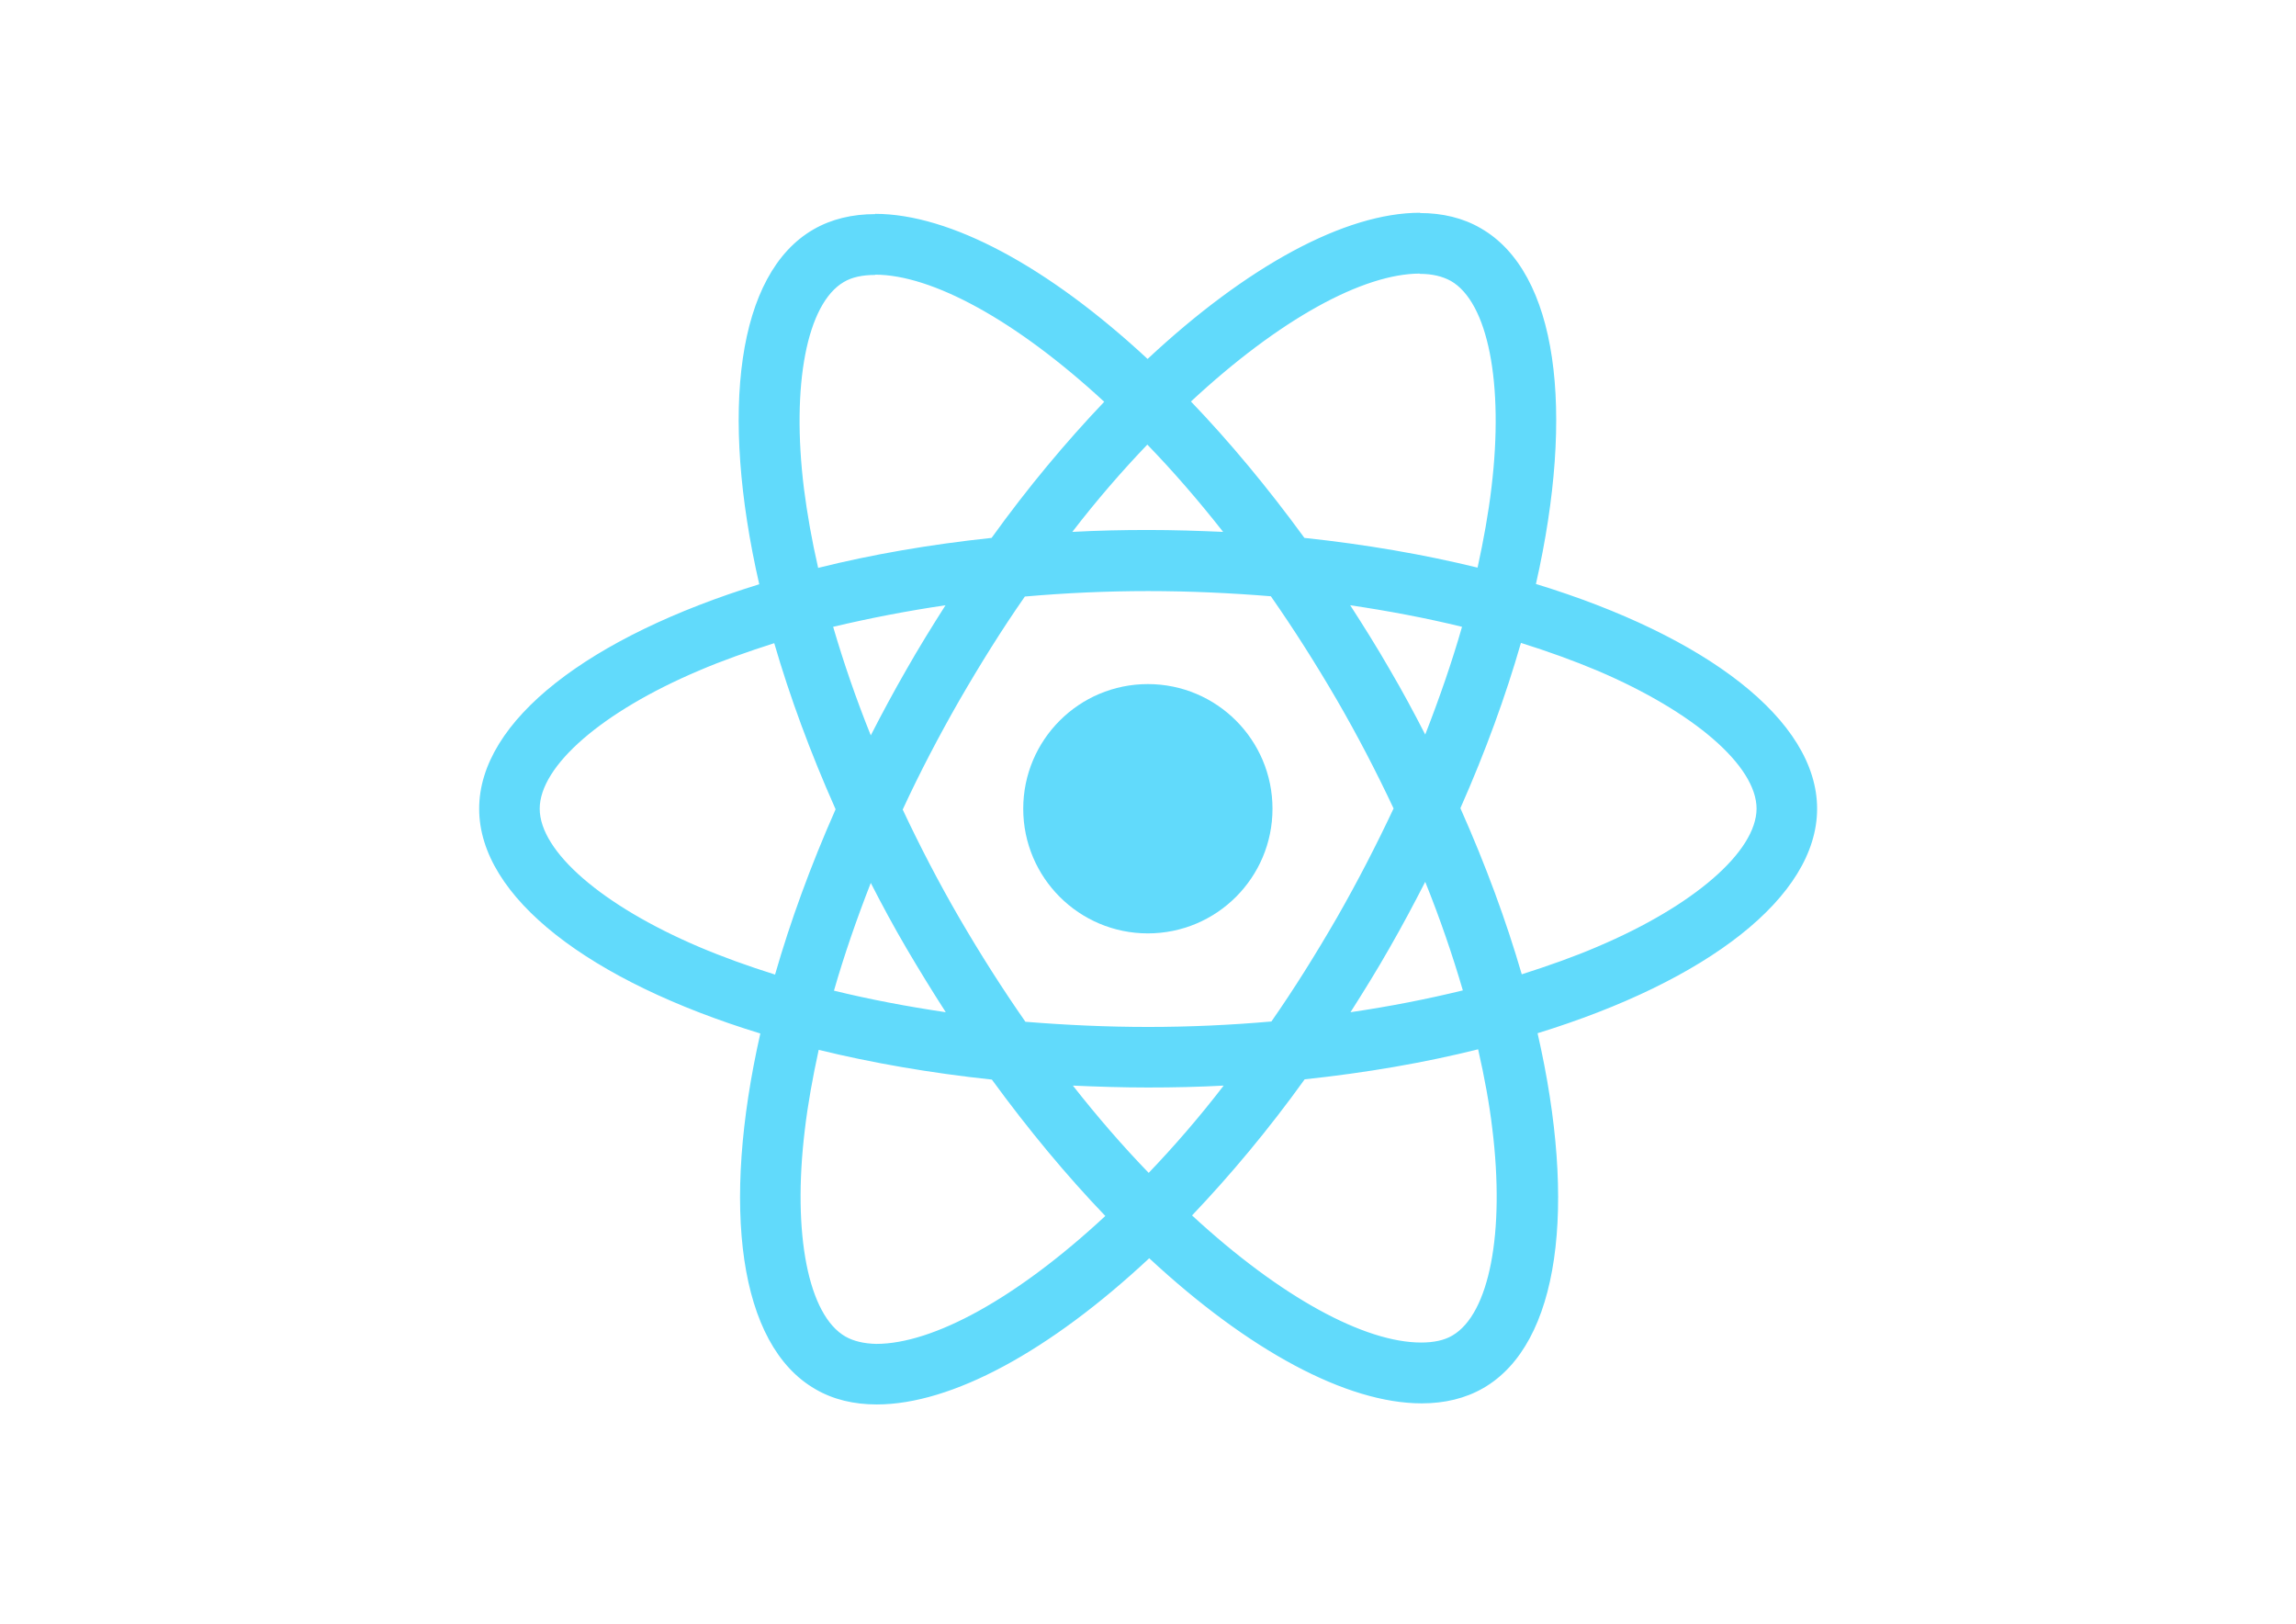
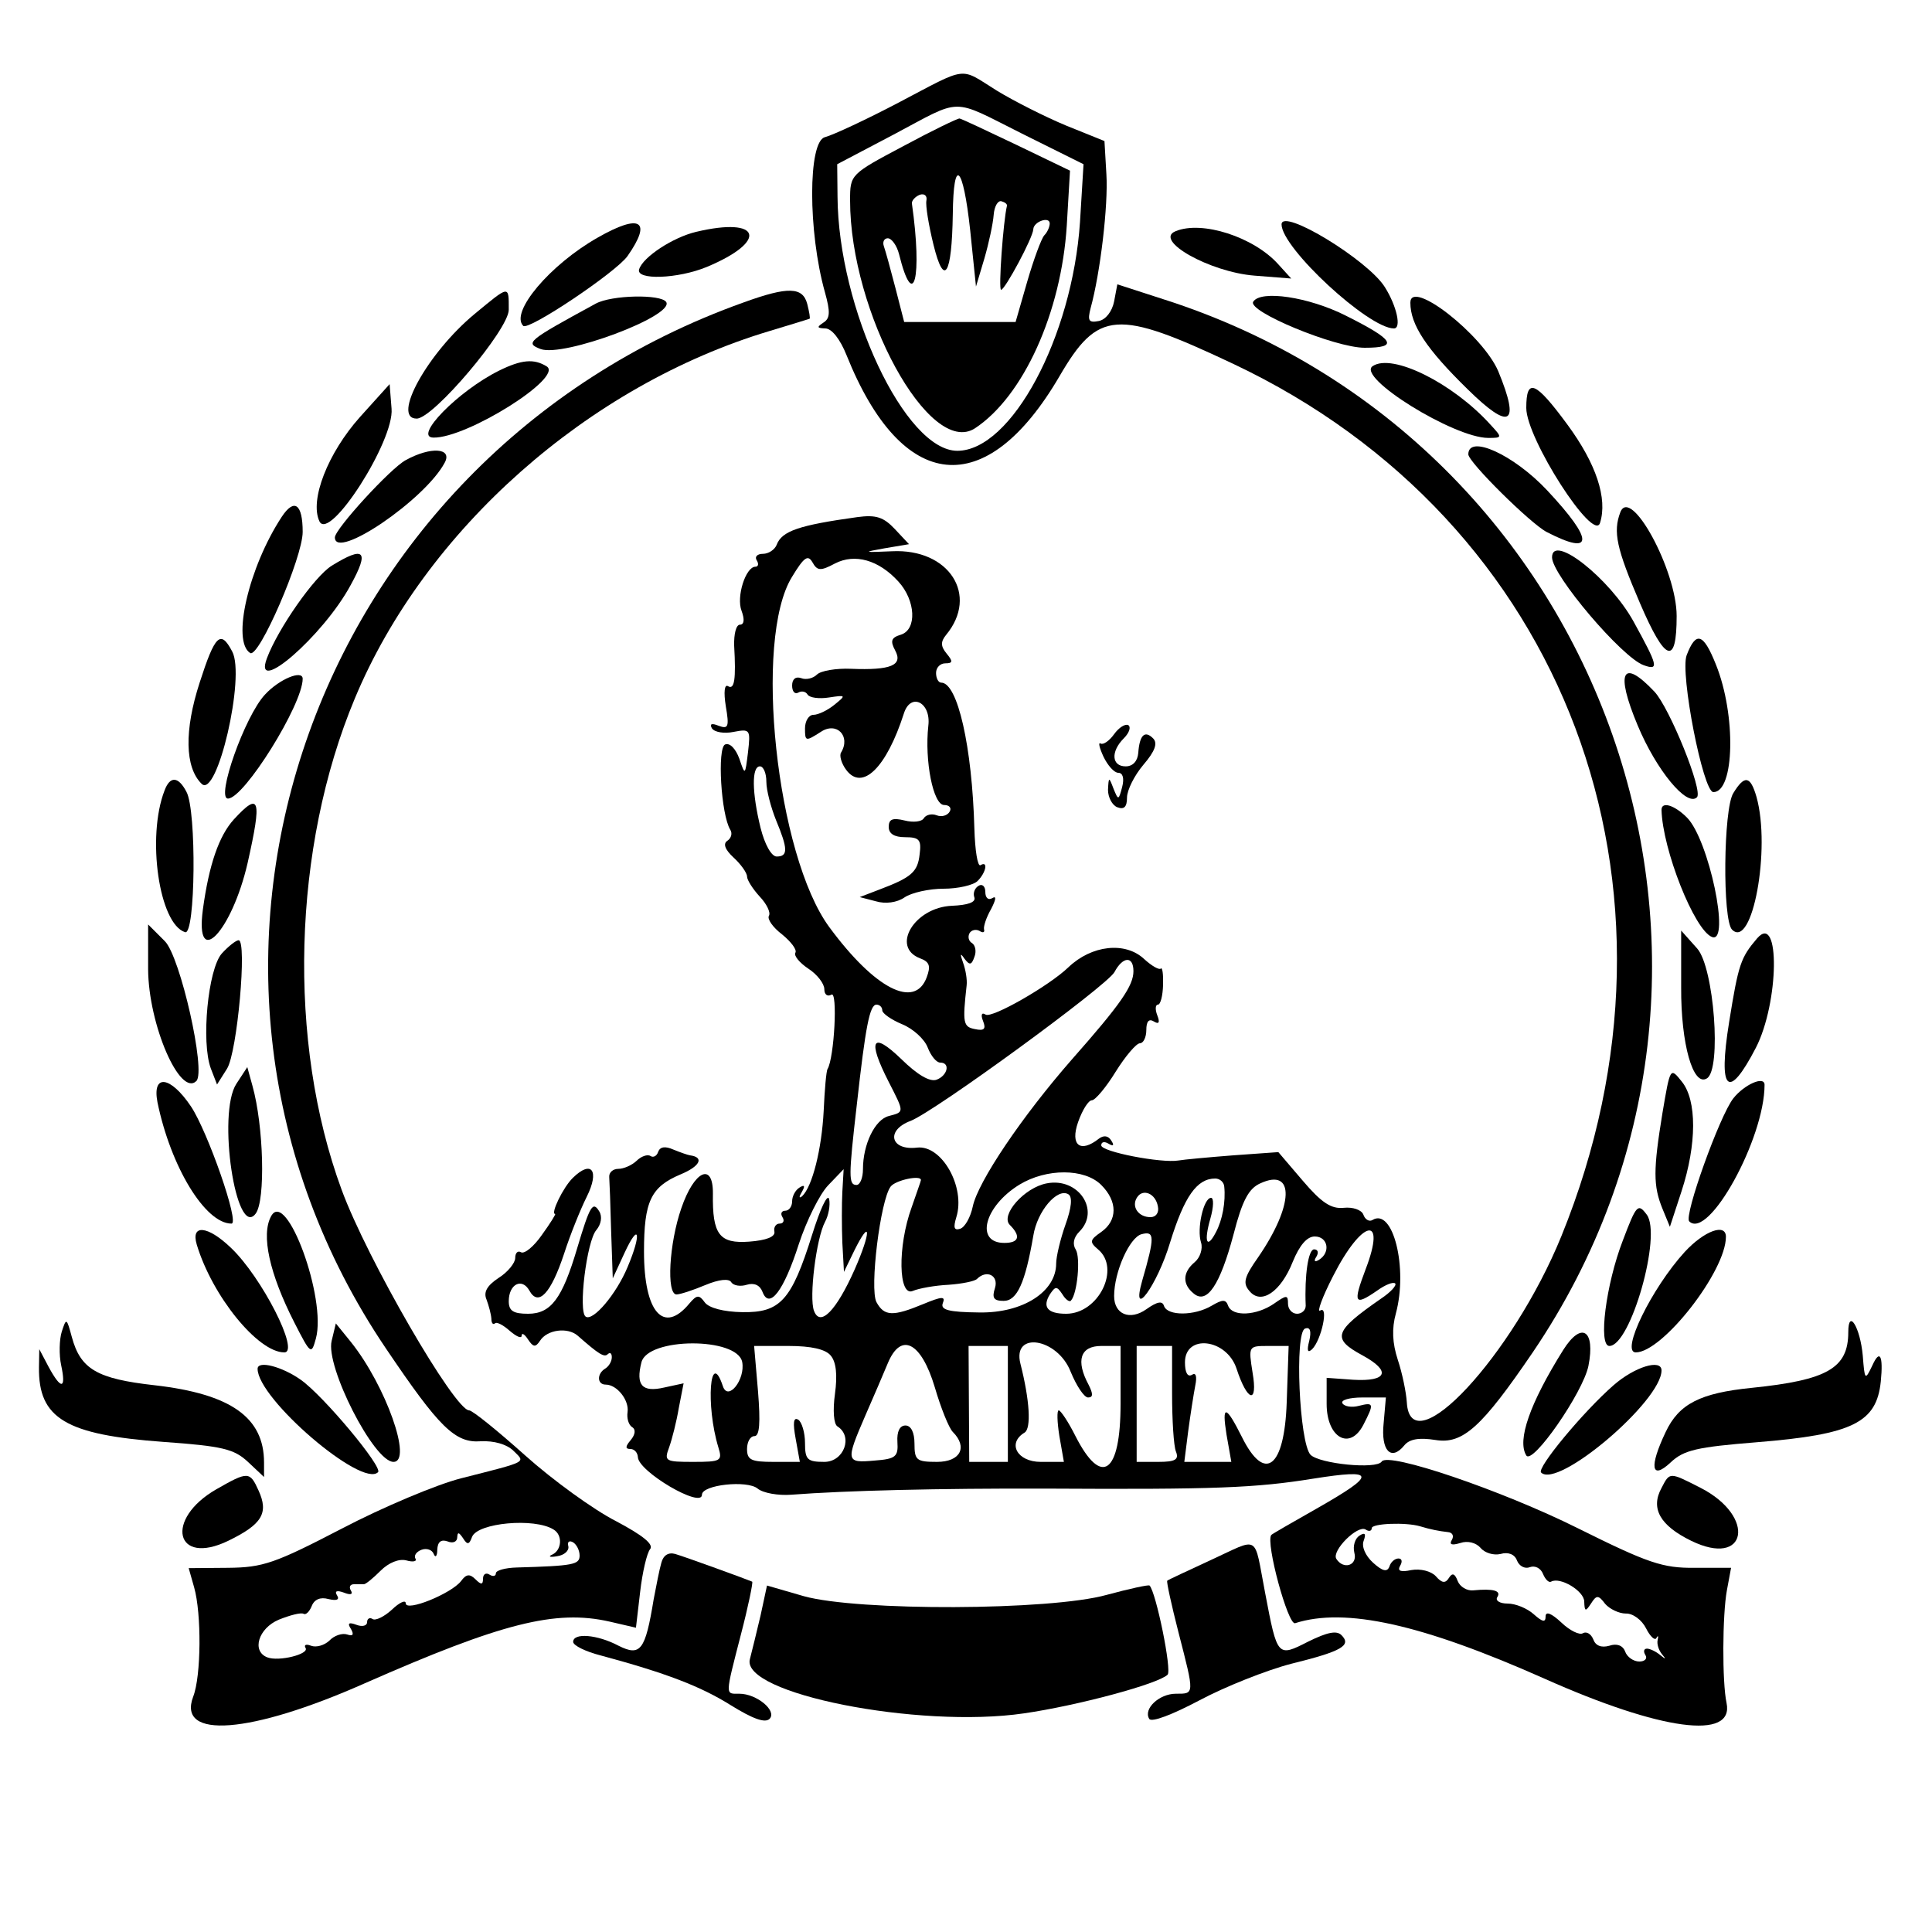
- <svg xmlns="http://www.w3.org/2000/svg" viewBox="0 0 841.9 595.3">
-   <g fill="#61DAFB">
-     <path d="M666.3 296.5c0-32.5-40.7-63.3-103.1-82.4 14.4-63.6 8-114.2-20.2-130.4-6.5-3.8-14.1-5.6-22.4-5.6v22.3c4.6 0 8.3.9 11.4 2.6 13.6 7.8 19.5 37.5 14.9 75.7-1.1 9.4-2.9 19.3-5.1 29.4-19.6-4.8-41-8.5-63.5-10.9-13.5-18.5-27.5-35.3-41.6-50 32.6-30.3 63.2-46.9 84-46.9V78c-27.5 0-63.5 19.6-99.9 53.6-36.4-33.8-72.4-53.2-99.9-53.2v22.3c20.7 0 51.4 16.5 84 46.6-14 14.7-28 31.4-41.3 49.9-22.6 2.4-44 6.1-63.6 11-2.3-10-4-19.7-5.2-29-4.7-38.2 1.1-67.9 14.6-75.8 3-1.8 6.9-2.6 11.5-2.6V78.5c-8.4 0-16 1.8-22.6 5.6-28.1 16.2-34.4 66.7-19.9 130.1-62.2 19.2-102.7 49.9-102.7 82.3 0 32.5 40.7 63.3 103.1 82.4-14.4 63.6-8 114.2 20.2 130.4 6.5 3.8 14.1 5.6 22.5 5.6 27.5 0 63.5-19.6 99.9-53.6 36.4 33.8 72.4 53.2 99.9 53.2 8.4 0 16-1.8 22.6-5.6 28.1-16.2 34.4-66.7 19.9-130.1 62-19.1 102.5-49.9 102.5-82.3zm-130.2-66.7c-3.7 12.9-8.3 26.2-13.5 39.5-4.1-8-8.4-16-13.1-24-4.6-8-9.5-15.8-14.4-23.4 14.2 2.1 27.9 4.7 41 7.9zm-45.8 106.5c-7.8 13.5-15.8 26.3-24.1 38.2-14.9 1.3-30 2-45.2 2-15.1 0-30.2-.7-45-1.9-8.3-11.9-16.4-24.6-24.2-38-7.6-13.1-14.5-26.4-20.8-39.8 6.2-13.4 13.2-26.8 20.7-39.9 7.8-13.5 15.8-26.3 24.1-38.2 14.9-1.3 30-2 45.2-2 15.1 0 30.2.7 45 1.9 8.3 11.9 16.4 24.6 24.2 38 7.6 13.1 14.5 26.4 20.8 39.8-6.3 13.4-13.2 26.8-20.7 39.9zm32.3-13c5.4 13.4 10 26.8 13.8 39.8-13.1 3.2-26.9 5.9-41.2 8 4.9-7.7 9.8-15.6 14.4-23.7 4.6-8 8.9-16.1 13-24.1zM421.2 430c-9.3-9.6-18.6-20.3-27.8-32 9 .4 18.2.7 27.5.7 9.4 0 18.7-.2 27.8-.7-9 11.7-18.3 22.4-27.5 32zm-74.4-58.9c-14.2-2.1-27.9-4.7-41-7.9 3.7-12.9 8.3-26.2 13.5-39.5 4.1 8 8.4 16 13.1 24 4.7 8 9.5 15.8 14.4 23.4zM420.7 163c9.3 9.6 18.6 20.3 27.8 32-9-.4-18.2-.7-27.5-.7-9.4 0-18.7.2-27.8.7 9-11.7 18.3-22.4 27.5-32zm-74 58.9c-4.9 7.7-9.8 15.6-14.4 23.7-4.6 8-8.9 16-13 24-5.4-13.4-10-26.8-13.8-39.8 13.1-3.1 26.9-5.8 41.2-7.9zm-90.5 125.2c-35.4-15.1-58.3-34.9-58.3-50.6 0-15.7 22.9-35.6 58.3-50.6 8.6-3.7 18-7 27.7-10.1 5.7 19.6 13.2 40 22.5 60.9-9.2 20.8-16.6 41.1-22.2 60.6-9.9-3.1-19.3-6.5-28-10.2zM310 490c-13.6-7.8-19.5-37.5-14.9-75.7 1.1-9.4 2.9-19.3 5.1-29.4 19.6 4.8 41 8.5 63.5 10.9 13.5 18.5 27.5 35.3 41.6 50-32.6 30.3-63.2 46.9-84 46.9-4.5-.1-8.3-1-11.3-2.7zm237.2-76.2c4.7 38.2-1.1 67.9-14.6 75.8-3 1.8-6.9 2.6-11.5 2.6-20.7 0-51.4-16.5-84-46.6 14-14.7 28-31.4 41.3-49.9 22.6-2.4 44-6.1 63.6-11 2.3 10.1 4.1 19.8 5.2 29.1zm38.5-66.7c-8.6 3.7-18 7-27.7 10.1-5.7-19.6-13.2-40-22.5-60.9 9.2-20.8 16.6-41.1 22.2-60.6 9.9 3.1 19.3 6.5 28.1 10.2 35.4 15.1 58.3 34.9 58.3 50.6-.1 15.7-23 35.6-58.4 50.6zM320.8 78.4z" />
-     <circle cx="420.9" cy="296.5" r="45.7" />
-     <path d="M520.5 78.1z" />
+ <svg xmlns="http://www.w3.org/2000/svg" version="1.0" width="300pt" height="300pt" viewBox="0 0 300 300" preserveAspectRatio="xMidYMid meet">
+   <g transform="translate(0,300) scale(0.05,-0.05)" fill="#000000" stroke="none">
+     <path d="M2790 5681 c-99 -52 -202 -100 -228 -107 -53 -13 -53 -294 0 -482 17 -61 16 -81 -5 -94 -21 -14 -20 -17 6 -18 20 0 46 -33 66 -83 172 -429 433 -456 661 -66 120 206 178 210 540 39 1033 -488 1460 -1624 1019 -2709 -151 -371 -469 -713 -480 -516 -2 31 -14 90 -28 132 -17 52 -19 97 -6 144 38 141 -9 330 -73 290 -10 -6 -23 2 -28 17 -6 15 -33 24 -61 21 -39 -4 -69 16 -127 84 l-76 89 -140 -10 c-77 -6 -153 -13 -170 -16 -53 -9 -240 27 -240 47 0 11 10 13 23 5 15 -9 18 -5 8 10 -9 15 -23 17 -38 6 -58 -46 -90 -21 -65 51 13 37 32 68 43 68 10 0 44 40 74 89 30 48 64 88 75 88 11 0 20 19 20 41 0 27 8 36 23 27 16 -10 20 -4 11 19 -7 18 -6 33 2 33 8 0 15 27 16 61 1 33 -2 56 -7 51 -5 -5 -28 8 -51 29 -59 56 -164 44 -236 -25 -59 -57 -237 -159 -257 -147 -12 8 -16 0 -8 -20 10 -25 3 -31 -25 -25 -37 7 -39 19 -26 136 2 17 -3 48 -11 70 -10 28 -9 32 4 13 16 -21 22 -21 31 5 7 17 3 36 -7 43 -11 6 -14 20 -8 31 6 10 20 13 31 7 10 -7 17 -5 14 5 -2 9 7 37 22 63 15 29 17 42 4 34 -13 -8 -22 1 -22 19 0 18 -10 26 -21 19 -12 -7 -18 -23 -13 -36 5 -15 -20 -24 -70 -26 -116 -5 -190 -128 -99 -163 30 -11 34 -24 21 -59 -37 -100 -161 -36 -302 155 -165 223 -237 895 -116 1089 37 61 49 69 63 45 15 -27 25 -28 70 -4 62 32 136 11 197 -56 54 -59 58 -149 8 -165 -30 -9 -34 -19 -18 -49 25 -46 -13 -62 -137 -57 -46 2 -94 -6 -106 -18 -12 -12 -34 -17 -49 -11 -17 6 -28 -3 -28 -23 0 -18 8 -28 19 -22 10 6 23 4 29 -6 6 -10 36 -14 67 -9 53 8 53 7 16 -23 -21 -17 -50 -31 -65 -31 -14 0 -26 -19 -26 -42 0 -41 2 -41 49 -11 49 33 94 -13 63 -64 -6 -9 1 -34 16 -54 50 -67 125 7 179 175 21 67 85 35 76 -38 -12 -108 15 -246 49 -246 17 0 24 -10 17 -21 -7 -12 -25 -17 -40 -11 -15 6 -33 2 -40 -9 -6 -11 -33 -14 -60 -7 -37 9 -49 4 -49 -20 0 -21 17 -32 51 -32 44 0 51 -8 45 -53 -6 -55 -25 -72 -126 -110 l-60 -23 50 -13 c30 -9 66 -4 89 12 22 15 77 27 121 27 45 0 93 11 106 24 27 27 33 64 9 49 -9 -5 -17 46 -19 114 -7 254 -52 453 -103 453 -9 0 -16 14 -16 30 0 17 13 30 29 30 23 0 24 6 4 30 -19 23 -19 37 -2 58 103 124 9 269 -168 260 -89 -4 -92 -3 -24 9 l77 13 -44 47 c-35 37 -58 45 -117 37 -180 -25 -234 -43 -250 -86 -6 -15 -25 -28 -43 -28 -17 0 -26 -9 -19 -20 7 -11 5 -20 -4 -20 -30 0 -60 -93 -43 -137 10 -27 8 -43 -5 -43 -12 0 -19 -29 -18 -65 6 -105 1 -138 -19 -126 -11 7 -14 -18 -7 -62 11 -64 8 -72 -22 -61 -22 9 -29 6 -21 -8 8 -12 38 -17 67 -11 52 10 53 7 45 -63 -9 -73 -9 -73 -27 -20 -11 30 -29 50 -44 44 -25 -10 -13 -218 16 -265 7 -11 3 -26 -9 -34 -14 -9 -8 -27 19 -52 23 -21 42 -48 42 -59 0 -11 18 -39 39 -62 22 -23 35 -50 29 -60 -6 -10 12 -36 41 -58 28 -23 47 -48 41 -57 -5 -9 13 -31 40 -49 28 -18 50 -47 50 -64 0 -17 10 -24 22 -17 20 13 9 -196 -12 -231 -4 -6 -9 -64 -12 -130 -6 -118 -35 -235 -67 -265 -10 -8 -10 -2 -1 13 11 19 9 24 -7 14 -13 -8 -23 -27 -23 -43 0 -16 -10 -29 -21 -29 -12 0 -16 -9 -9 -20 7 -11 3 -20 -9 -20 -11 0 -19 -11 -16 -25 3 -16 -25 -27 -78 -31 -93 -7 -115 22 -113 149 1 99 -58 72 -98 -45 -38 -109 -47 -268 -15 -268 11 0 51 13 89 29 43 18 74 21 81 9 7 -11 29 -14 48 -8 23 7 41 -1 49 -22 21 -56 66 2 113 149 24 73 65 155 91 182 l48 50 -4 -70 c-2 -38 -2 -109 0 -159 l5 -90 32 66 c52 105 53 59 1 -59 -57 -128 -107 -179 -126 -128 -16 41 7 225 34 276 11 20 17 52 13 71 -5 19 -28 -31 -53 -111 -64 -204 -99 -242 -217 -240 -58 1 -103 13 -116 30 -18 25 -25 24 -48 -3 -80 -97 -141 -28 -141 161 0 156 21 201 114 240 60 25 74 53 29 59 -7 1 -30 9 -52 18 -25 11 -41 9 -47 -7 -4 -13 -15 -19 -24 -13 -9 6 -29 -1 -43 -15 -15 -14 -40 -25 -57 -25 -16 0 -29 -11 -28 -25 1 -14 4 -90 6 -170 l5 -145 37 80 c45 97 53 59 9 -45 -35 -84 -107 -169 -130 -154 -24 15 3 235 33 269 15 18 19 42 9 58 -20 33 -29 18 -69 -116 -46 -155 -81 -202 -152 -202 -46 0 -60 9 -60 39 0 53 41 74 64 33 28 -51 67 -9 108 115 18 56 50 136 70 176 41 82 15 116 -43 59 -30 -29 -70 -112 -55 -112 3 0 -15 -29 -41 -65 -25 -36 -54 -60 -65 -54 -10 6 -18 -2 -18 -18 0 -15 -23 -44 -52 -62 -36 -24 -47 -44 -37 -67 7 -19 14 -45 15 -59 0 -14 5 -20 11 -15 5 6 26 -5 46 -23 21 -18 37 -25 37 -15 0 10 9 5 20 -12 16 -24 23 -25 37 -4 22 35 86 43 117 16 66 -58 83 -69 94 -57 7 6 12 2 12 -10 0 -13 -9 -28 -20 -35 -27 -16 -26 -50 1 -50 35 0 73 -48 68 -85 -3 -19 3 -40 14 -47 12 -7 10 -23 -4 -40 -17 -20 -18 -28 -1 -28 12 0 22 -11 23 -25 1 -45 199 -161 199 -117 0 31 141 46 173 19 17 -14 64 -22 104 -19 171 13 457 20 793 19 524 -3 649 2 829 31 196 31 198 14 10 -93 -76 -43 -140 -80 -141 -82 -18 -24 52 -281 74 -274 156 50 394 -3 774 -172 363 -162 590 -192 566 -76 -14 65 -13 274 1 350 l13 70 -113 0 c-99 -1 -144 14 -363 123 -237 118 -590 238 -609 207 -16 -25 -193 -7 -221 21 -35 37 -50 381 -17 392 16 6 20 -8 13 -38 -8 -31 -5 -39 9 -26 29 29 52 137 25 120 -11 -7 6 41 40 107 90 177 167 193 101 21 -40 -106 -35 -115 36 -66 25 18 50 28 56 22 5 -6 -14 -27 -44 -47 -147 -102 -154 -124 -58 -176 90 -49 78 -82 -28 -76 l-83 6 0 -81 c0 -105 72 -146 114 -65 34 66 33 71 -14 59 -22 -6 -45 -2 -51 8 -6 10 22 18 62 18 l73 0 -7 -80 c-9 -85 23 -119 64 -69 16 20 46 25 97 17 85 -14 144 40 302 272 809 1192 234 2831 -1148 3271 l-142 46 -10 -53 c-6 -31 -26 -57 -48 -61 -31 -6 -35 1 -25 40 30 109 55 319 49 416 l-6 103 -119 48 c-65 27 -162 76 -216 109 -117 73 -86 77 -305 -38z m384 -96 l191 -95 -11 -180 c-24 -357 -213 -710 -381 -710 -162 0 -370 442 -372 790 l-1 100 175 92 c217 115 175 115 399 3z m-794 -2013 c0 -26 14 -79 30 -119 37 -89 38 -113 2 -113 -16 0 -37 37 -50 89 -27 110 -28 191 -2 191 11 0 20 -21 20 -48z m1140 -588 c0 -45 -39 -102 -191 -274 -155 -177 -292 -380 -308 -457 -7 -33 -24 -64 -39 -69 -19 -6 -22 3 -12 36 29 93 -45 225 -122 216 -83 -10 -98 54 -20 83 75 29 609 419 633 462 26 49 59 51 59 3z m-780 -122 c0 -9 28 -29 62 -43 34 -14 69 -46 79 -72 10 -26 27 -47 39 -47 32 0 23 -40 -11 -53 -21 -8 -60 15 -110 64 -91 88 -106 60 -39 -71 49 -96 49 -93 0 -106 -43 -11 -80 -88 -80 -165 0 -27 -9 -49 -20 -49 -25 0 -25 25 1 250 27 243 40 310 61 310 10 0 18 -8 18 -18z m680 -542 c51 -51 51 -110 0 -146 -36 -25 -37 -31 -10 -54 71 -59 2 -200 -99 -200 -58 0 -75 21 -50 61 17 25 21 25 38 0 10 -17 23 -26 27 -20 20 22 30 133 15 158 -11 17 -7 38 11 56 66 66 -3 169 -101 150 -70 -13 -145 -99 -115 -129 35 -35 29 -56 -17 -56 -92 0 -62 114 47 181 84 51 202 51 254 -1z m-560 15 c0 -3 -14 -41 -29 -85 -44 -121 -41 -279 4 -259 19 8 69 17 111 19 42 3 81 11 88 18 30 30 68 11 56 -28 -10 -31 -4 -40 27 -40 42 0 67 57 92 202 12 77 75 150 109 129 13 -8 10 -41 -9 -94 -16 -45 -29 -100 -29 -121 0 -88 -104 -154 -238 -152 -96 1 -122 8 -114 29 9 22 -3 21 -61 -3 -94 -39 -121 -38 -145 6 -22 41 12 317 44 359 15 20 95 37 94 20z m942 -20 c5 -47 -6 -105 -26 -142 -28 -54 -38 -30 -17 43 10 35 11 64 2 64 -23 0 -45 -96 -31 -139 6 -19 -3 -47 -20 -61 -37 -31 -39 -68 -3 -97 41 -35 82 26 124 184 27 105 47 142 83 158 108 50 104 -69 -7 -230 -43 -61 -48 -80 -27 -104 36 -45 98 -3 135 91 21 51 44 78 68 78 41 0 50 -49 14 -72 -14 -9 -18 -5 -9 9 8 13 5 23 -7 23 -18 0 -30 -80 -26 -175 0 -14 -12 -25 -27 -25 -15 0 -28 14 -28 31 0 28 -4 28 -44 0 -54 -37 -129 -41 -142 -6 -7 20 -17 20 -51 0 -54 -32 -137 -32 -148 -1 -5 17 -21 14 -55 -10 -51 -36 -100 -16 -100 41 0 75 48 182 85 192 41 11 42 -7 2 -145 -36 -127 47 -14 87 120 44 142 83 198 140 198 14 0 27 -11 28 -25z m-206 -62 c4 -19 -6 -33 -23 -33 -38 0 -60 33 -42 61 18 29 58 13 65 -28z m-1291 -483 c10 -54 -44 -123 -60 -75 -40 120 -54 -59 -14 -190 13 -42 8 -45 -78 -45 -87 0 -91 2 -75 45 9 25 23 80 30 122 l15 77 -60 -13 c-69 -16 -89 7 -71 78 19 78 298 79 313 1z m275 20 c17 -20 21 -61 13 -119 -7 -51 -4 -94 8 -101 49 -31 20 -110 -41 -110 -53 0 -60 7 -60 59 0 32 -10 65 -21 72 -15 9 -17 -10 -8 -59 l13 -72 -82 0 c-69 0 -82 6 -82 40 0 22 10 40 23 40 16 0 19 41 11 140 l-12 140 107 0 c70 0 115 -10 131 -30z m323 -98 c19 -65 44 -127 56 -139 47 -47 24 -93 -49 -93 -64 0 -70 5 -70 57 0 35 -11 56 -28 56 -18 0 -27 -19 -25 -51 3 -46 -5 -53 -72 -58 -88 -8 -89 -2 -28 139 26 59 57 132 70 163 41 99 104 66 146 -74z m227 -52 l0 -180 -60 0 -60 0 -1 180 -1 180 61 0 61 0 0 -180z m195 100 c18 -44 42 -80 54 -80 16 0 16 11 2 39 -41 76 -26 121 39 121 l60 0 0 -180 c0 -217 -59 -259 -140 -100 -22 44 -46 80 -52 80 -6 0 -5 -36 2 -80 l14 -80 -72 0 c-73 0 -105 58 -50 91 21 13 16 100 -13 214 -26 102 115 80 156 -25z m315 -68 c0 -82 5 -163 12 -180 10 -25 -2 -32 -55 -32 l-67 0 0 180 0 180 55 0 55 0 0 -148z m200 78 c34 -104 67 -112 50 -13 -13 83 -13 83 49 83 l63 0 -6 -175 c-7 -204 -68 -251 -139 -108 -50 100 -63 102 -48 8 l15 -85 -73 0 -73 0 12 95 c7 52 17 116 22 142 6 29 2 42 -11 33 -13 -7 -21 8 -21 39 0 89 129 74 160 -19z m570 -490 c33 -10 59 -15 86 -18 15 -1 20 -12 13 -24 -9 -15 -1 -18 26 -10 23 8 49 1 63 -15 13 -16 41 -24 62 -19 24 7 44 -1 51 -20 7 -18 25 -27 40 -21 16 6 34 -3 41 -21 7 -17 18 -28 25 -24 28 16 103 -29 103 -62 1 -31 4 -32 21 -6 17 27 23 27 44 -1 14 -16 43 -30 64 -30 22 1 50 -20 63 -46 13 -26 28 -39 32 -30 5 9 7 7 4 -6 -3 -12 3 -32 14 -45 13 -15 11 -16 -6 -2 -13 11 -32 20 -41 20 -10 0 -12 -9 -5 -20 7 -11 -2 -20 -19 -20 -18 0 -38 14 -44 31 -7 19 -26 26 -49 18 -25 -7 -43 0 -50 20 -7 17 -21 25 -32 19 -10 -7 -41 8 -67 33 -31 29 -49 36 -49 19 0 -19 -9 -18 -37 7 -20 18 -56 33 -81 33 -24 0 -39 9 -32 20 13 20 -12 27 -75 21 -19 -2 -41 11 -48 29 -9 24 -17 26 -27 10 -11 -18 -22 -17 -41 5 -15 16 -48 24 -76 19 -33 -7 -44 -3 -35 13 8 13 6 23 -5 23 -11 0 -24 -11 -28 -25 -7 -18 -21 -15 -51 12 -24 22 -36 50 -29 68 8 22 4 27 -13 16 -14 -9 -21 -32 -16 -53 11 -40 -34 -54 -56 -19 -15 25 66 106 91 91 10 -7 19 -5 19 4 0 15 106 19 150 6z" />
+     <path d="M2805 5546 c-164 -87 -165 -88 -165 -168 0 -349 247 -800 388 -708 150 99 268 359 285 630 l10 170 -166 80 c-92 44 -171 81 -177 82 -5 1 -84 -37 -175 -86z m208 -261 l18 -175 26 87 c14 48 27 109 29 136 2 26 13 45 24 42 11 -3 19 -9 17 -15 -11 -45 -27 -260 -18 -260 12 0 99 162 100 188 1 24 51 41 51 18 0 -10 -7 -27 -17 -37 -9 -10 -33 -75 -53 -144 l-36 -125 -173 0 -173 0 -27 105 c-15 58 -31 116 -36 130 -5 14 1 25 12 25 12 0 28 -22 35 -49 45 -182 73 -75 40 157 -1 9 10 21 24 27 15 5 24 -3 21 -18 -3 -15 7 -76 22 -137 33 -134 57 -96 60 95 2 181 32 153 54 -50z" />
+     <path d="M1856 5262 c-148 -84 -273 -232 -231 -274 16 -16 289 167 324 217 77 110 40 133 -93 57z" />
+     <path d="M3980 5303 c0 -73 270 -323 349 -323 24 0 9 69 -28 128 -52 84 -321 248 -321 195z" />
+     <path d="M2162 5280 c-72 -17 -165 -78 -177 -116 -12 -35 121 -30 210 7 192 80 169 157 -33 109z" />
+     <path d="M3651 5282 c-70 -28 106 -127 245 -138 l114 -9 -40 44 c-76 85 -237 137 -319 103z" />
+     <path d="M1474 5025 c-146 -121 -259 -325 -180 -325 52 0 286 277 286 338 0 77 3 77 -106 -13z" />
+     <path d="M2310 5061 c-1356 -484 -1902 -2078 -1112 -3248 166 -246 215 -295 295 -289 41 2 80 -9 101 -29 38 -38 50 -32 -162 -86 -75 -19 -242 -89 -370 -156 -208 -108 -245 -121 -354 -122 l-122 -1 17 -60 c23 -81 22 -275 -3 -339 -51 -134 178 -116 532 41 427 188 593 230 761 192 l82 -19 13 111 c7 61 21 121 31 133 12 15 -23 43 -106 87 -69 35 -196 127 -282 204 -86 77 -164 140 -174 140 -45 0 -317 470 -396 685 -169 459 -153 1062 41 1526 218 523 724 972 1288 1141 66 20 122 37 124 38 3 1 -1 22 -7 46 -14 53 -59 55 -197 5z m-591 -3811 c29 -17 26 -64 -4 -78 -14 -6 -7 -9 15 -5 22 3 38 17 35 31 -4 14 3 19 15 12 11 -7 20 -25 20 -41 0 -28 -19 -32 -195 -37 -36 -1 -65 -9 -65 -18 0 -9 -9 -11 -20 -4 -11 7 -20 1 -20 -13 0 -19 -6 -19 -23 -2 -18 18 -29 17 -45 -5 -30 -39 -172 -97 -172 -69 0 11 -19 3 -43 -20 -24 -22 -51 -35 -60 -29 -9 6 -17 1 -17 -10 0 -11 -15 -15 -33 -8 -24 9 -29 5 -17 -13 10 -18 6 -23 -12 -17 -15 5 -40 -3 -55 -19 -16 -15 -41 -22 -57 -16 -15 6 -23 3 -17 -7 12 -19 -83 -43 -119 -29 -49 19 -28 90 36 117 35 14 69 23 77 18 7 -4 18 7 25 24 8 21 27 29 52 22 26 -6 35 -2 27 11 -9 14 -1 17 21 9 20 -8 29 -6 22 6 -7 11 -3 20 9 20 11 0 26 0 31 0 6 0 29 19 52 42 25 25 57 38 80 32 21 -6 34 -3 28 6 -5 9 3 21 19 27 16 6 33 0 38 -13 5 -13 11 -7 11 13 1 25 12 33 32 26 17 -7 30 -1 30 13 1 17 5 16 18 -3 13 -21 19 -21 28 4 17 44 194 60 253 23z" />
+     <path d="M4380 5060 c0 -68 49 -143 178 -269 132 -130 164 -111 95 56 -48 113 -273 289 -273 213z" />
+     <path d="M1850 5057 c-213 -116 -220 -122 -171 -141 71 -26 416 103 390 146 -16 25 -170 22 -219 -5z" />
+     <path d="M3892 5063 c-19 -30 254 -143 346 -143 107 0 93 24 -59 100 -115 58 -264 80 -287 43z" />
+     <path d="M1550 4849 c-127 -63 -268 -207 -204 -208 104 -2 405 187 352 221 -40 25 -79 21 -148 -13z" />
+     <path d="M4263 4863 c-52 -34 252 -223 359 -223 44 0 44 1 6 42 -116 128 -304 222 -365 181z" />
+     <path d="M1118 4705 c-100 -112 -157 -258 -126 -324 31 -65 233 250 224 350 l-6 76 -92 -102z" />
+     <path d="M4740 4733 c0 -95 209 -420 229 -357 24 76 -12 184 -101 305 -100 136 -128 147 -128 52z" />
+     <path d="M1260 4571 c-47 -25 -220 -214 -220 -240 0 -73 280 117 341 232 25 46 -43 51 -121 8z" />
+     <path d="M4560 4589 c0 -24 192 -214 243 -241 147 -76 148 -27 2 129 -104 111 -245 175 -245 112z" />
+     <path d="M875 4395 c-103 -157 -156 -387 -98 -423 27 -17 163 297 163 376 0 87 -26 106 -65 47z" />
+     <path d="M5032 4409 c-23 -61 -12 -112 61 -282 79 -184 114 -196 114 -40 0 142 -143 405 -175 322z" />
+     <path d="M1030 4243 c-53 -33 -166 -194 -201 -287 -46 -122 175 69 260 227 59 107 43 123 -59 60z" />
+     <path d="M4820 4269 c0 -55 218 -312 285 -335 48 -17 44 -2 -32 136 -74 134 -253 275 -253 199z" />
+     <path d="M620 3880 c-48 -148 -46 -263 6 -314 48 -49 137 334 95 411 -36 68 -53 52 -101 -97z" />
+     <path d="M5238 3965 c-21 -56 51 -425 83 -425 66 0 71 240 8 396 -39 98 -62 105 -91 29z" />
+     <path d="M823 3843 c-63 -67 -153 -323 -115 -323 50 0 232 292 232 372 0 29 -73 -1 -117 -49z" />
+     <path d="M5086 3747 c58 -139 153 -254 184 -223 20 19 -85 278 -132 328 -100 106 -122 62 -52 -105z" />
+     <path d="M3460 3720 c-15 -21 -34 -34 -42 -29 -8 5 -4 -13 9 -41 13 -27 33 -50 46 -50 14 0 19 -17 12 -44 -11 -42 -12 -42 -27 -5 -14 37 -15 37 -17 -4 0 -23 13 -48 29 -54 21 -8 30 1 30 30 0 23 23 69 51 102 36 42 45 67 30 82 -26 26 -42 10 -46 -45 -2 -26 -17 -42 -39 -42 -44 0 -47 46 -6 87 17 17 23 35 14 41 -9 5 -29 -7 -44 -28z" />
+     <path d="M511 3545 c-56 -144 -17 -415 64 -440 32 -10 36 378 4 436 -25 48 -51 50 -68 4z" />
+     <path d="M5383 3537 c-31 -49 -34 -394 -4 -424 63 -63 121 251 76 412 -19 66 -37 69 -72 12z" />
+     <path d="M726 3455 c-46 -51 -77 -140 -96 -280 -25 -189 90 -68 139 145 45 200 38 223 -43 135z" />
+     <path d="M5160 3485 c3 -123 102 -374 157 -395 58 -22 -10 303 -78 371 -39 39 -79 51 -79 24z" />
+     <path d="M460 2990 c1 -172 99 -398 150 -347 30 31 -50 386 -98 434 l-52 52 0 -139z" />
+     <path d="M5457 3086 c-51 -60 -58 -79 -87 -260 -35 -216 -3 -246 83 -80 72 140 76 423 4 340z" />
+     <path d="M5221 2934 c-1 -176 37 -310 80 -283 46 28 22 344 -30 403 l-50 56 0 -176z" />
+     <path d="M689 3039 c-43 -48 -65 -276 -34 -358 l19 -49 31 49 c32 51 63 399 36 399 -8 0 -32 -19 -52 -41z" />
+     <path d="M734 2634 c-60 -92 -1 -484 60 -403 31 41 25 272 -10 397 l-16 58 -34 -52z" />
+     <path d="M5163 2544 c-29 -177 -29 -227 0 -298 l23 -56 36 110 c48 147 48 283 1 341 -36 45 -36 45 -60 -97z" />
+     <path d="M489 2577 c41 -200 148 -377 230 -377 26 0 -74 286 -126 364 -64 95 -121 102 -104 13z" />
+     <path d="M5383 2589 c-43 -55 -154 -365 -137 -382 60 -59 234 257 234 424 0 29 -63 1 -97 -42z" />
+     <path d="M842 2223 c-32 -58 -5 -179 72 -330 51 -100 53 -101 67 -50 34 124 -92 467 -139 380z" />
+     <path d="M5040 2148 c-53 -137 -77 -328 -42 -328 66 0 164 345 116 408 -27 36 -32 31 -74 -80z" />
+     <path d="M611 2135 c48 -160 190 -335 272 -335 49 0 -70 234 -166 325 -72 69 -125 74 -106 10z" />
+     <path d="M5232 2112 c-103 -113 -200 -312 -152 -312 83 0 280 252 280 359 0 43 -67 19 -128 -47z" />
+     <path d="M192 1865 c-8 -25 -9 -73 -2 -105 16 -75 0 -77 -39 -5 l-29 55 -1 -56 c-2 -159 83 -210 387 -232 183 -13 219 -22 262 -62 l50 -47 0 45 c0 140 -103 213 -340 240 -179 20 -230 50 -257 150 -16 59 -17 60 -31 17z" />
+     <path d="M5740 1863 c0 -112 -65 -149 -299 -173 -161 -16 -227 -50 -268 -137 -52 -109 -45 -151 15 -95 41 39 82 48 268 63 298 24 372 61 385 189 8 80 -3 101 -26 50 -23 -48 -24 -47 -30 30 -8 88 -45 148 -45 73z" />
+     <path d="M1030 1836 c-20 -79 131 -376 192 -376 60 0 -24 237 -132 372 l-47 58 -13 -54z" />
+     <path d="M4855 1808 c-104 -166 -144 -281 -115 -328 19 -31 176 195 193 278 22 111 -21 140 -78 50z" />
+     <path d="M800 1749 c0 -93 324 -371 374 -321 16 15 -169 237 -240 287 -58 41 -134 61 -134 34z" />
+     <path d="M5011 1698 c-94 -82 -239 -257 -225 -271 52 -52 374 222 374 317 0 37 -84 11 -149 -46z" />
+     <path d="M672 1375 c-162 -93 -128 -240 37 -160 105 51 126 86 94 156 -27 60 -33 60 -131 4z" />
+     <path d="M5160 1379 c-35 -64 -4 -117 92 -164 174 -85 203 75 30 164 -98 50 -96 50 -122 0z" />
+     <path d="M3760 1155 c-71 -33 -132 -61 -135 -64 -3 -2 13 -75 35 -161 50 -194 50 -190 -8 -190 -52 0 -102 -47 -83 -78 7 -12 72 13 157 58 79 42 207 93 284 113 158 39 188 57 156 89 -15 15 -44 9 -103 -20 -96 -49 -96 -49 -134 151 -36 186 -14 173 -169 102z" />
+     <path d="M2054 1147 c-6 -20 -16 -72 -24 -114 -26 -159 -41 -178 -109 -144 -66 35 -141 41 -141 12 0 -11 38 -30 85 -42 204 -55 311 -96 405 -155 68 -42 106 -56 120 -42 24 25 -40 78 -94 78 -44 0 -45 -10 5 184 23 88 38 162 35 164 -13 6 -208 77 -239 86 -21 6 -37 -4 -43 -27z" />
+     <path d="M2362 983 c-12 -51 -27 -112 -33 -135 -31 -107 523 -217 851 -169 166 24 416 91 446 120 14 13 -36 257 -56 277 -3 3 -63 -10 -133 -29 -175 -49 -773 -51 -941 -4 l-114 33 -20 -93z" />
  </g>
</svg>
